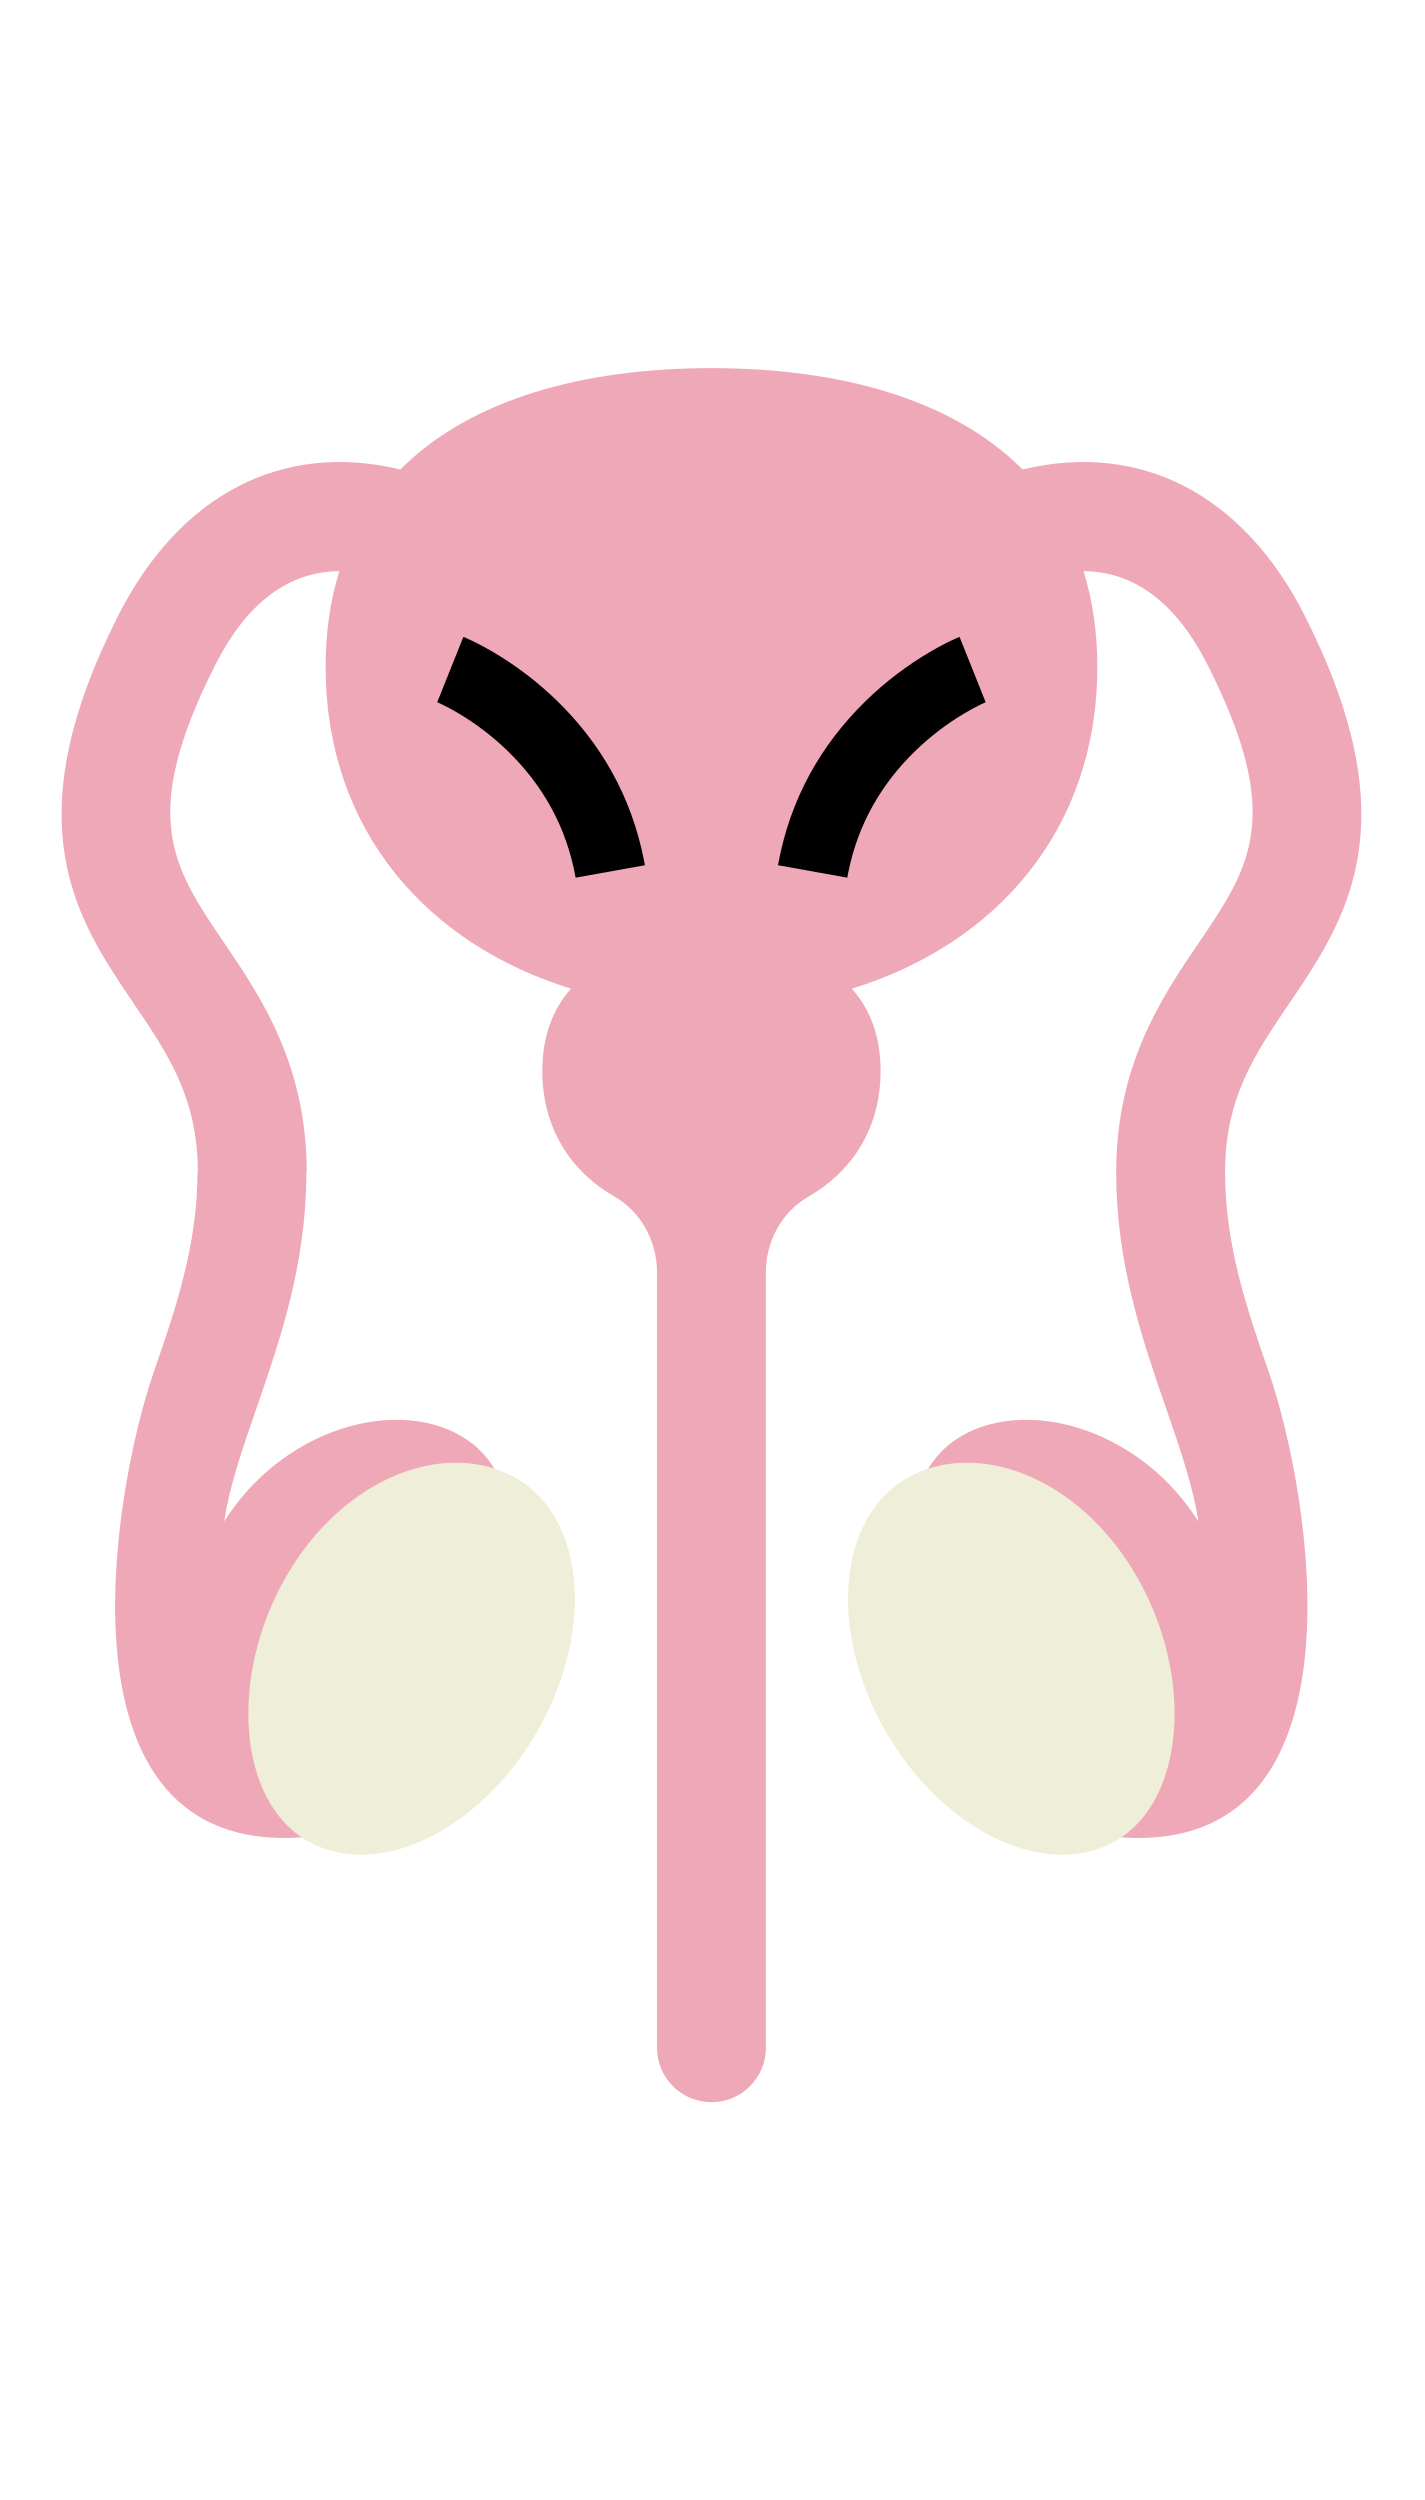
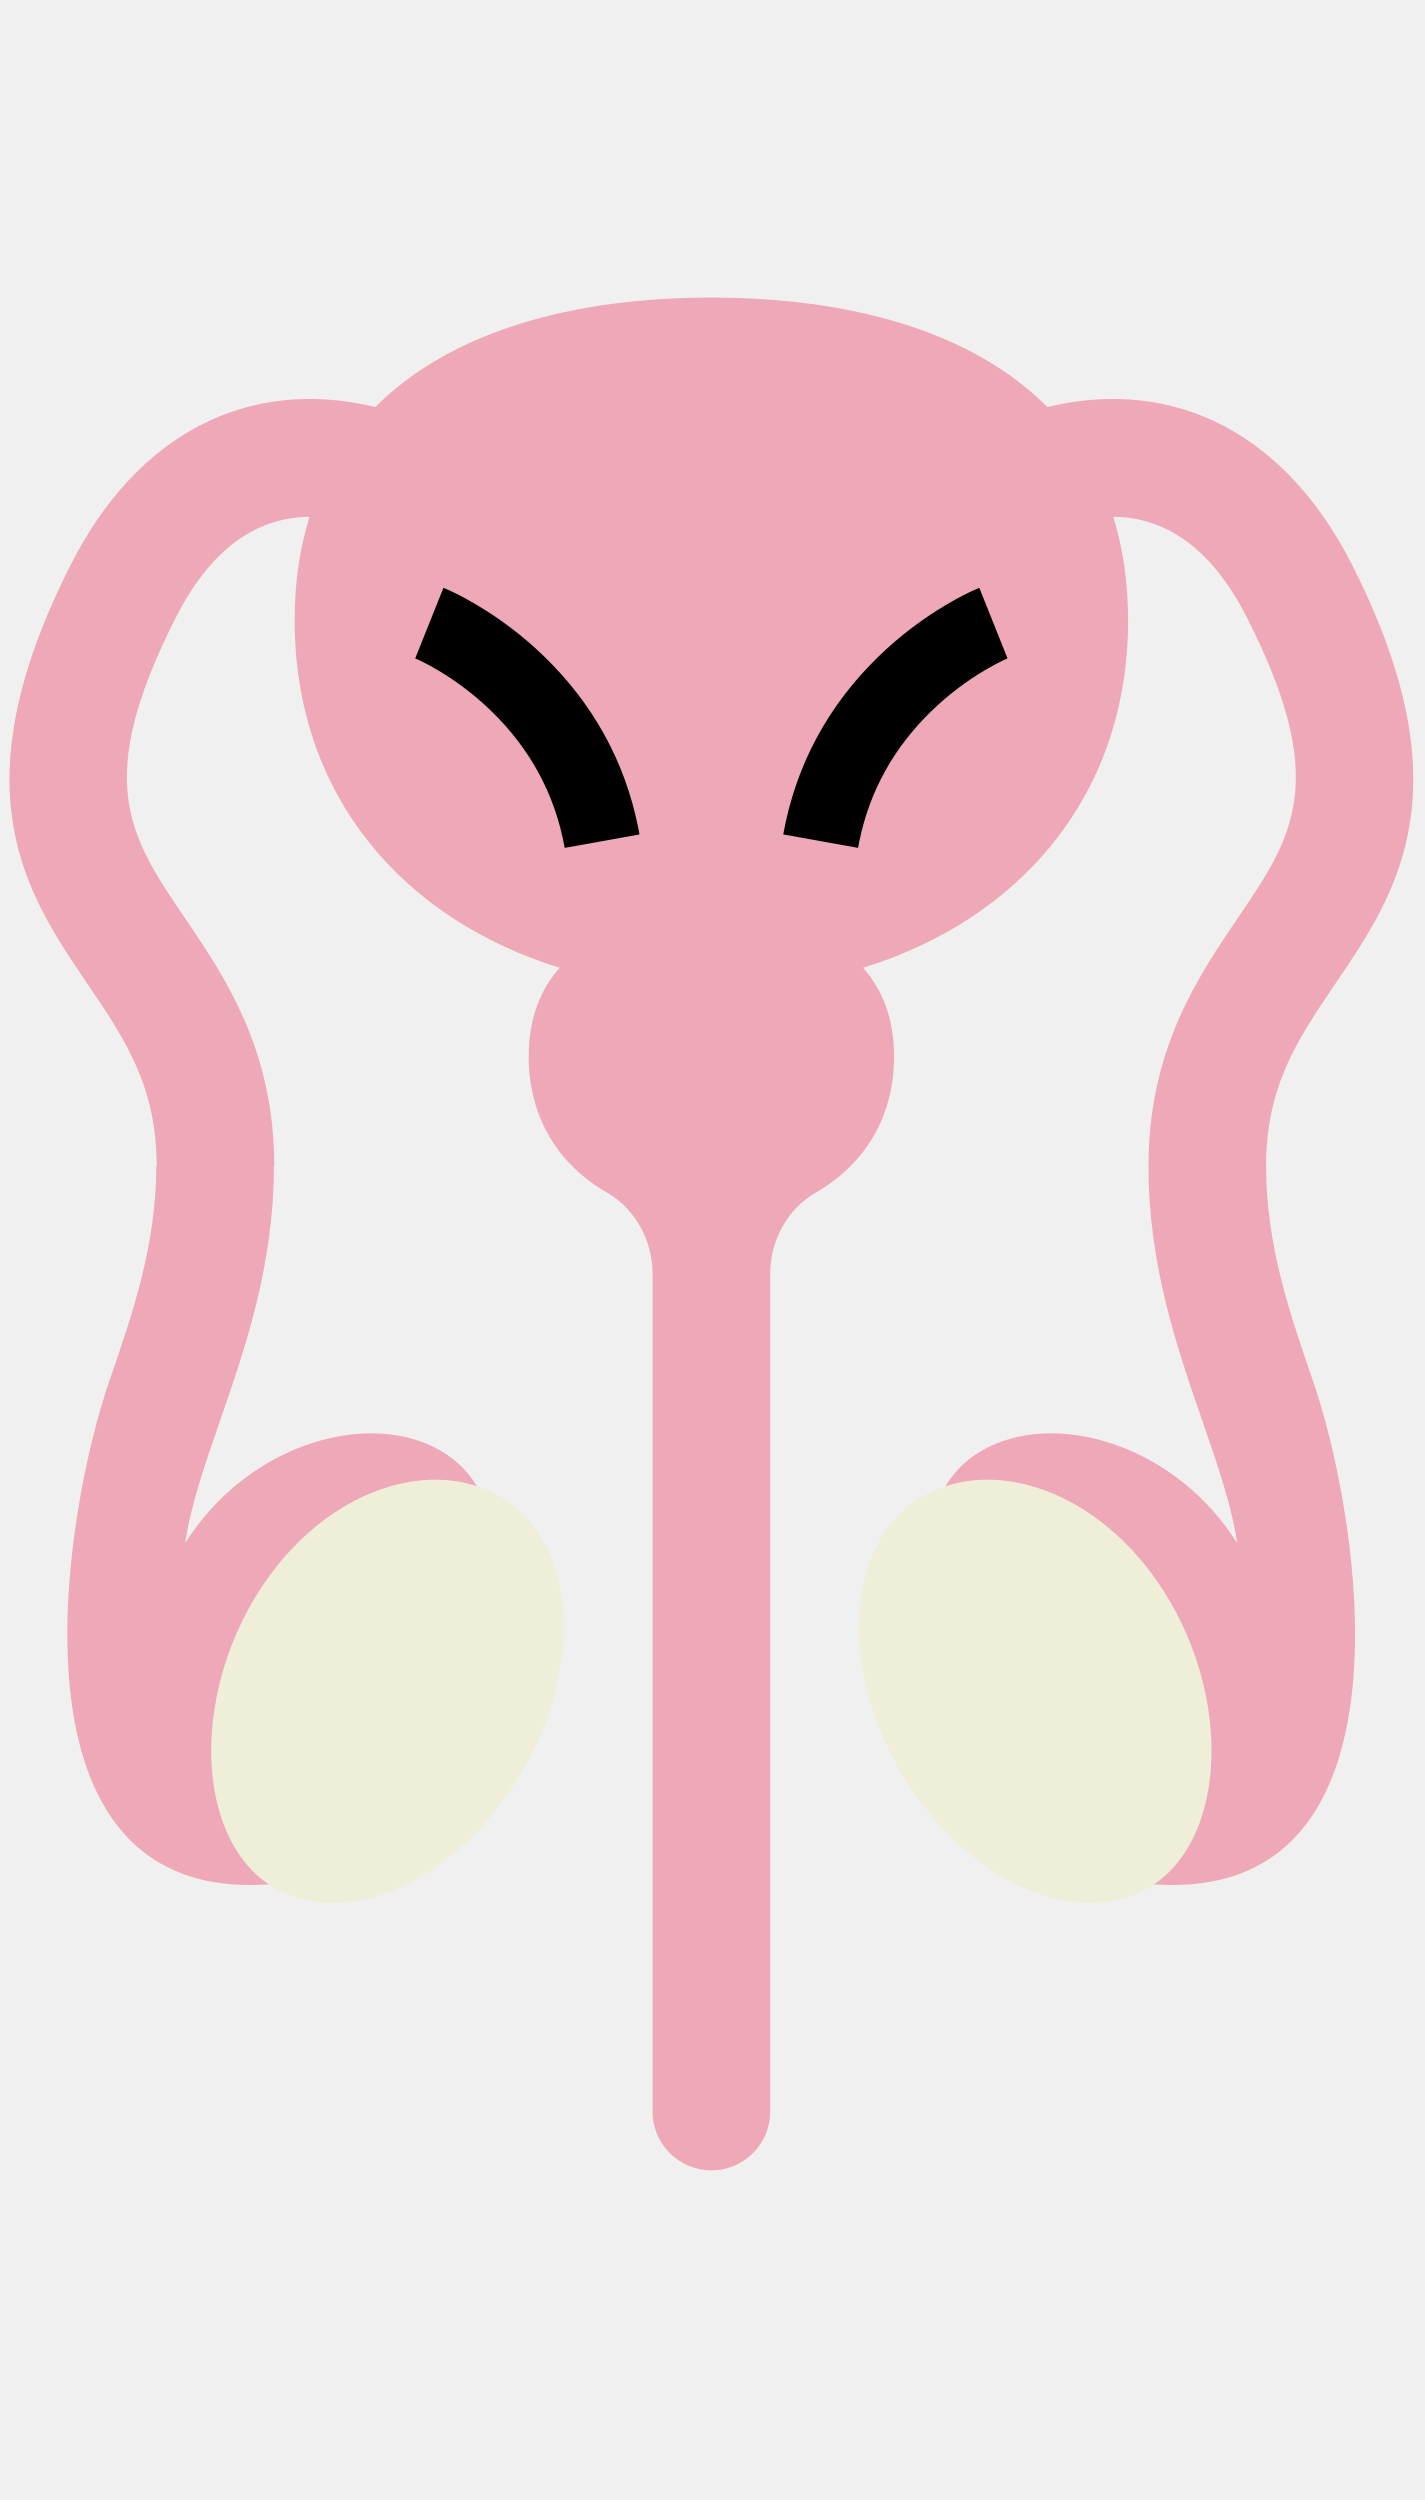
- <svg xmlns="http://www.w3.org/2000/svg" viewBox="1419 1760.15 162 284.211" overflow="visible" width="150px" height="263.158px">
-   <rect id="Blush Background Color" fill="#ffffff" x="1419" y="1760.15" width="162" height="284.211" />
+ <svg xmlns="http://www.w3.org/2000/svg" viewBox="1425 1770.677 150 263.158" overflow="visible" width="150px" height="263.158px">
  <g id="Master/Stickers/Testicles" stroke="none" stroke-width="1" fill="none" fill-rule="evenodd">
    <g id="Group-12" transform="translate(1426, 1802)">
      <path d="M27.83,91.43 C27.83,101.837 24.833,110.504 22.19,118.151 C20.498,123.045 19.059,127.209 18.494,131.108 C24.912,120.928 36.992,117.271 44.595,120.961 C52.808,124.946 52.676,135.975 46.795,148.094 C40.914,160.213 36.363,166.405 27.257,167.032 C-1.345,169 5.742,127.837 10.489,114.106 C12.928,107.052 15.45,99.758 15.45,91.43 L15.49,91.43 C15.49,82.973 12.123,78.014 8.227,72.272 C1.75,62.727 -5.592,51.91 6.43,28.15 C13.396,14.381 25.061,8.312 38.44,11.506 C38.463,11.511 38.485,11.518 38.508,11.524 C46.492,3.504 59.359,0 73.881,0 C88.403,0 101.271,3.504 109.254,11.524 C109.277,11.518 109.299,11.511 109.322,11.506 C122.698,8.315 134.366,14.381 141.332,28.15 C153.354,51.91 146.013,62.727 139.535,72.272 C135.638,78.014 132.272,82.973 132.272,91.43 C132.272,99.758 134.794,107.052 137.233,114.106 C141.98,127.837 149.067,169 120.465,167.032 C111.359,166.405 106.808,160.213 100.927,148.094 C95.046,135.975 94.914,124.946 103.127,120.961 C110.73,117.271 122.81,120.928 129.228,131.108 C128.663,127.209 127.225,123.045 125.532,118.151 C122.889,110.504 119.892,101.837 119.892,91.43 C119.892,79.169 125.103,71.49 129.291,65.32 C135.146,56.692 139.016,50.992 130.286,33.74 C126.723,26.698 121.988,23.129 116.18,23.076 C117.194,26.323 117.747,29.938 117.747,33.962 C117.747,52.554 106.175,65.518 89.845,70.547 C91.905,72.85 93.109,75.93 93.109,79.899 C93.109,86.41 89.867,91.341 84.913,94.184 C81.864,95.934 80.071,99.267 80.071,102.783 L80.071,190.946 C80.071,194.365 77.3,197.136 73.881,197.136 C70.462,197.136 67.691,194.365 67.691,190.946 L67.691,102.783 C67.691,99.267 65.899,95.934 62.85,94.184 C57.895,91.341 54.654,86.41 54.654,79.899 C54.654,75.93 55.857,72.85 57.917,70.547 C41.588,65.518 30.016,52.554 30.016,33.962 C30.016,29.938 30.568,26.324 31.582,23.077 C25.776,23.131 21.039,26.698 17.476,33.74 C8.747,50.992 12.615,56.692 18.471,65.32 C22.658,71.49 27.87,79.169 27.87,91.43 L27.83,91.43 Z" id="Fill-1" fill="#EFA8B7" />
      <path d="M93.72,155.04 C87.152,143.662 88.206,130.756 96.075,126.213 C103.945,121.671 115.649,125.972 122.217,137.35 C128.785,148.726 127.731,162.869 119.862,167.413 C111.992,171.957 100.289,166.417 93.72,155.04" id="Fill-4" fill="#EFEED8" />
      <path d="M54.042,155.04 C60.61,143.662 59.556,130.756 51.687,126.213 C43.817,121.671 32.114,125.972 25.545,137.35 C18.977,148.726 20.031,162.869 27.9,167.413 C35.77,171.957 47.474,166.417 54.042,155.04" id="Fill-6" fill="#EFEED8" />
      <path d="M42.706,37.983 L45.677,30.555 L46.006,30.692 C46.77,31.022 47.849,31.561 49.151,32.332 C51.604,33.783 54.05,35.604 56.338,37.834 C61.264,42.635 64.773,48.644 66.204,55.921 L66.315,56.513 L58.441,57.927 C57.4,52.126 54.678,47.387 50.755,43.563 C48.95,41.805 47.01,40.36 45.078,39.217 C44.522,38.888 44.004,38.607 43.534,38.371 L43.258,38.236 C43.045,38.133 42.886,38.061 42.79,38.019 L42.706,37.983 Z" id="Stroke-8" fill="#000" fill-rule="nonzero" />
      <path d="M102.086,30.555 L105.056,37.983 L104.827,38.084 C104.74,38.123 104.632,38.174 104.504,38.236 C103.964,38.496 103.351,38.823 102.684,39.217 C100.752,40.36 98.812,41.805 97.007,43.563 C93.207,47.267 90.533,51.831 89.424,57.386 L89.321,57.927 L81.447,56.513 C82.801,48.97 86.365,42.764 91.424,37.834 C93.712,35.604 96.158,33.783 98.611,32.332 C99.913,31.561 100.992,31.022 101.756,30.692 L102.086,30.555 Z" id="Stroke-10" fill="#000" fill-rule="nonzero" />
    </g>
  </g>
</svg>
